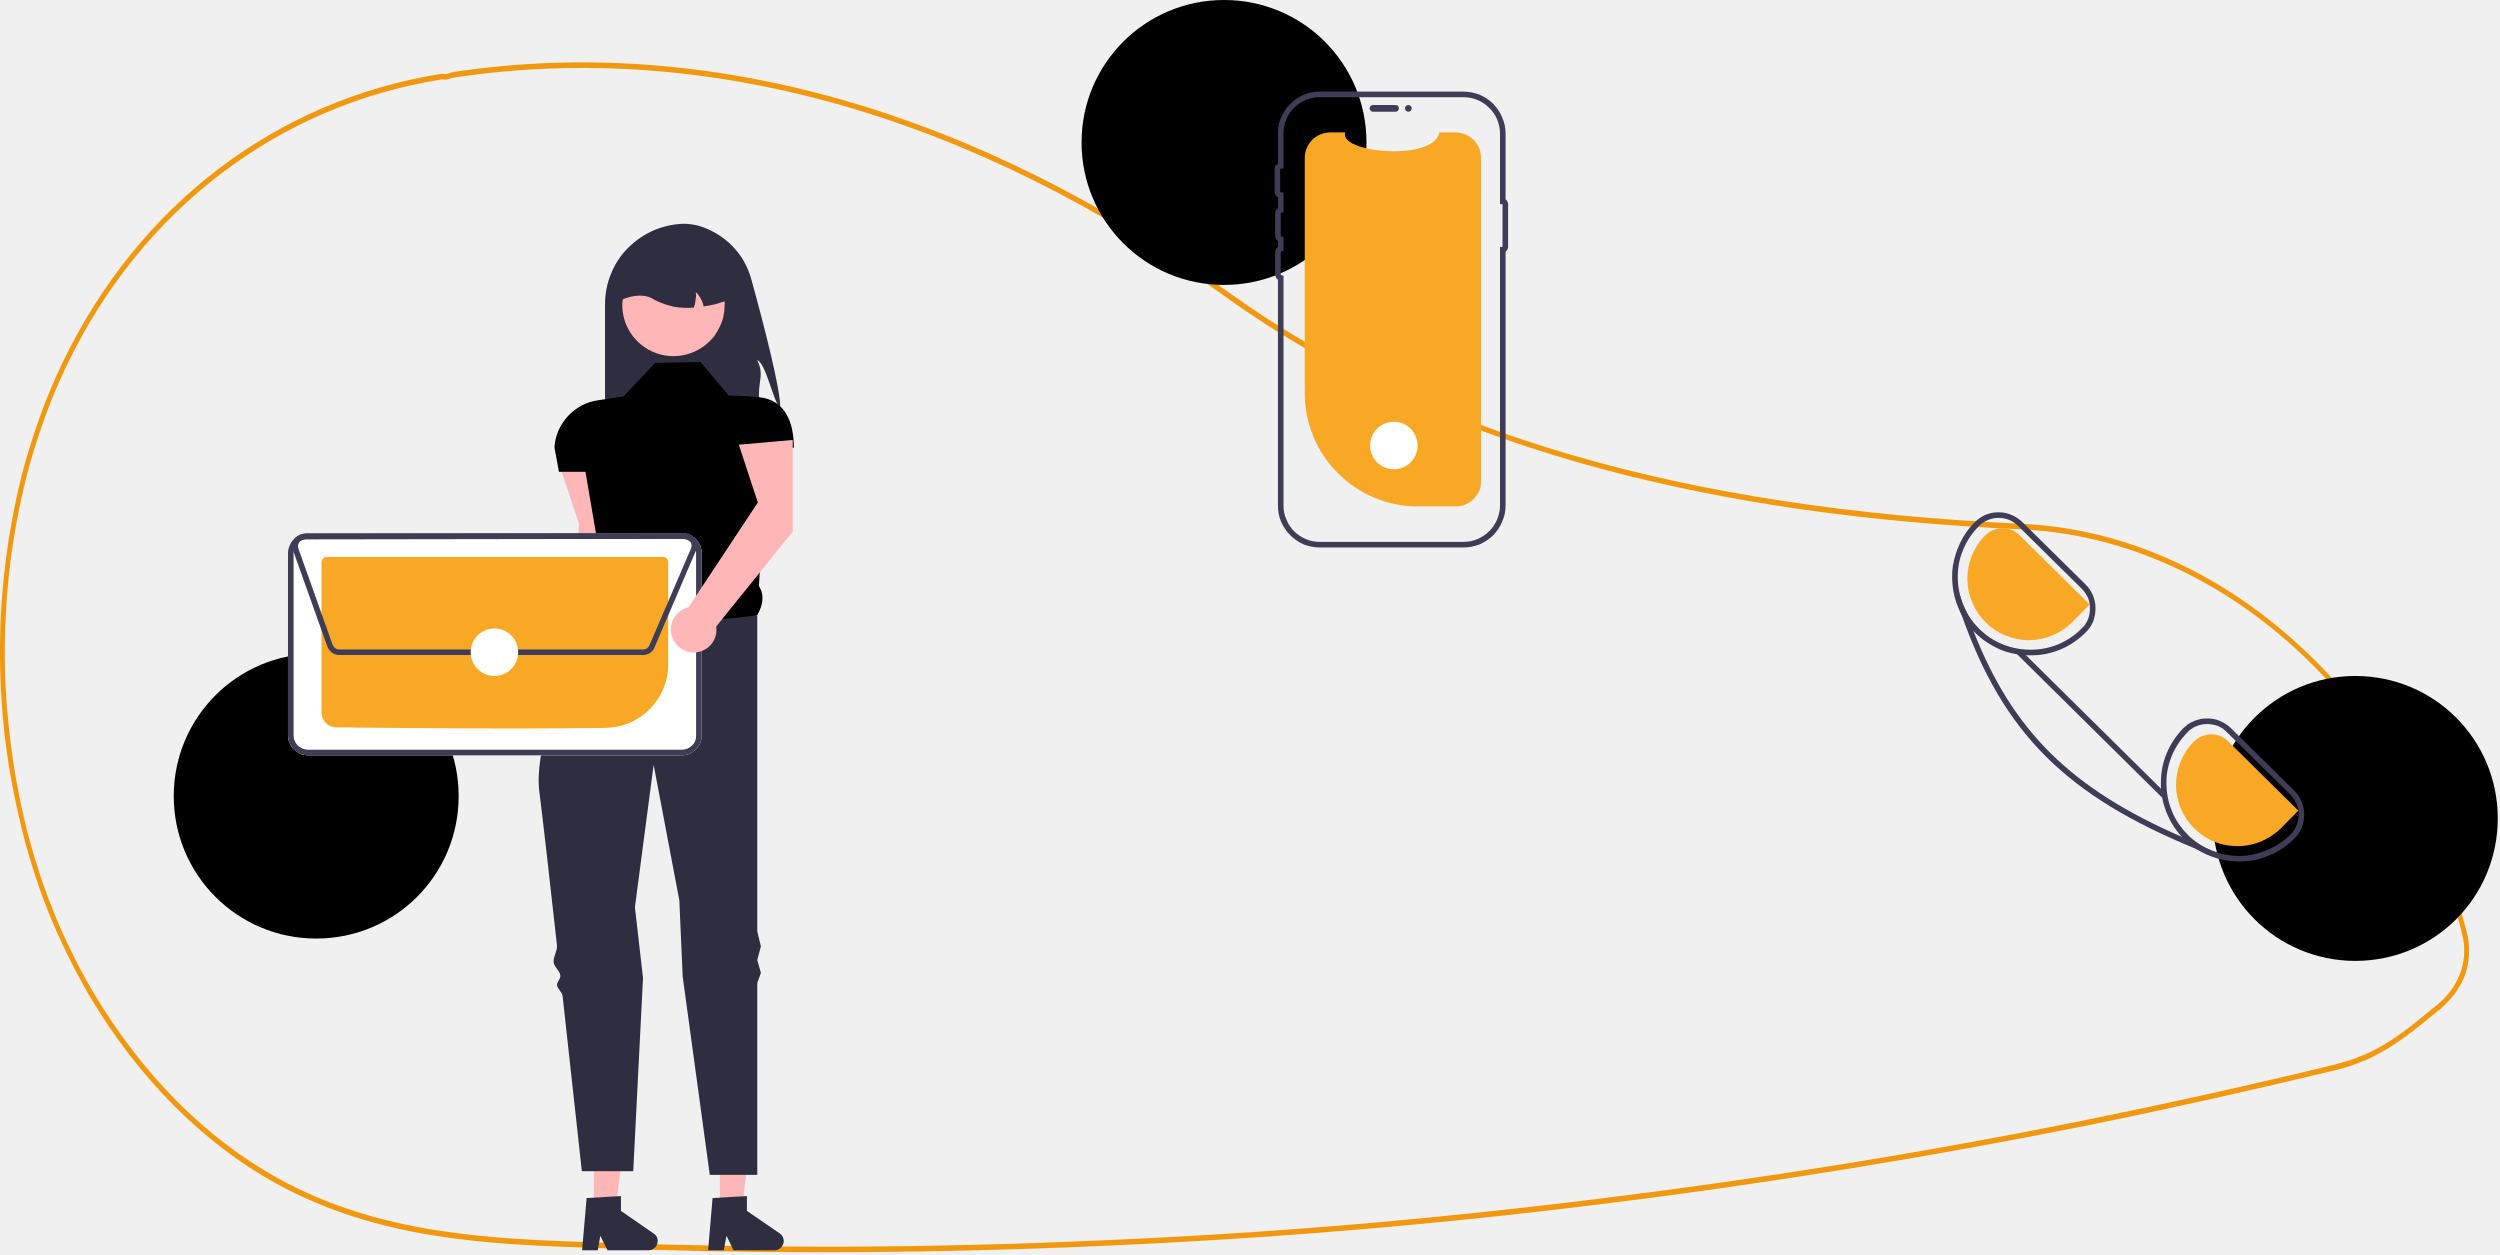
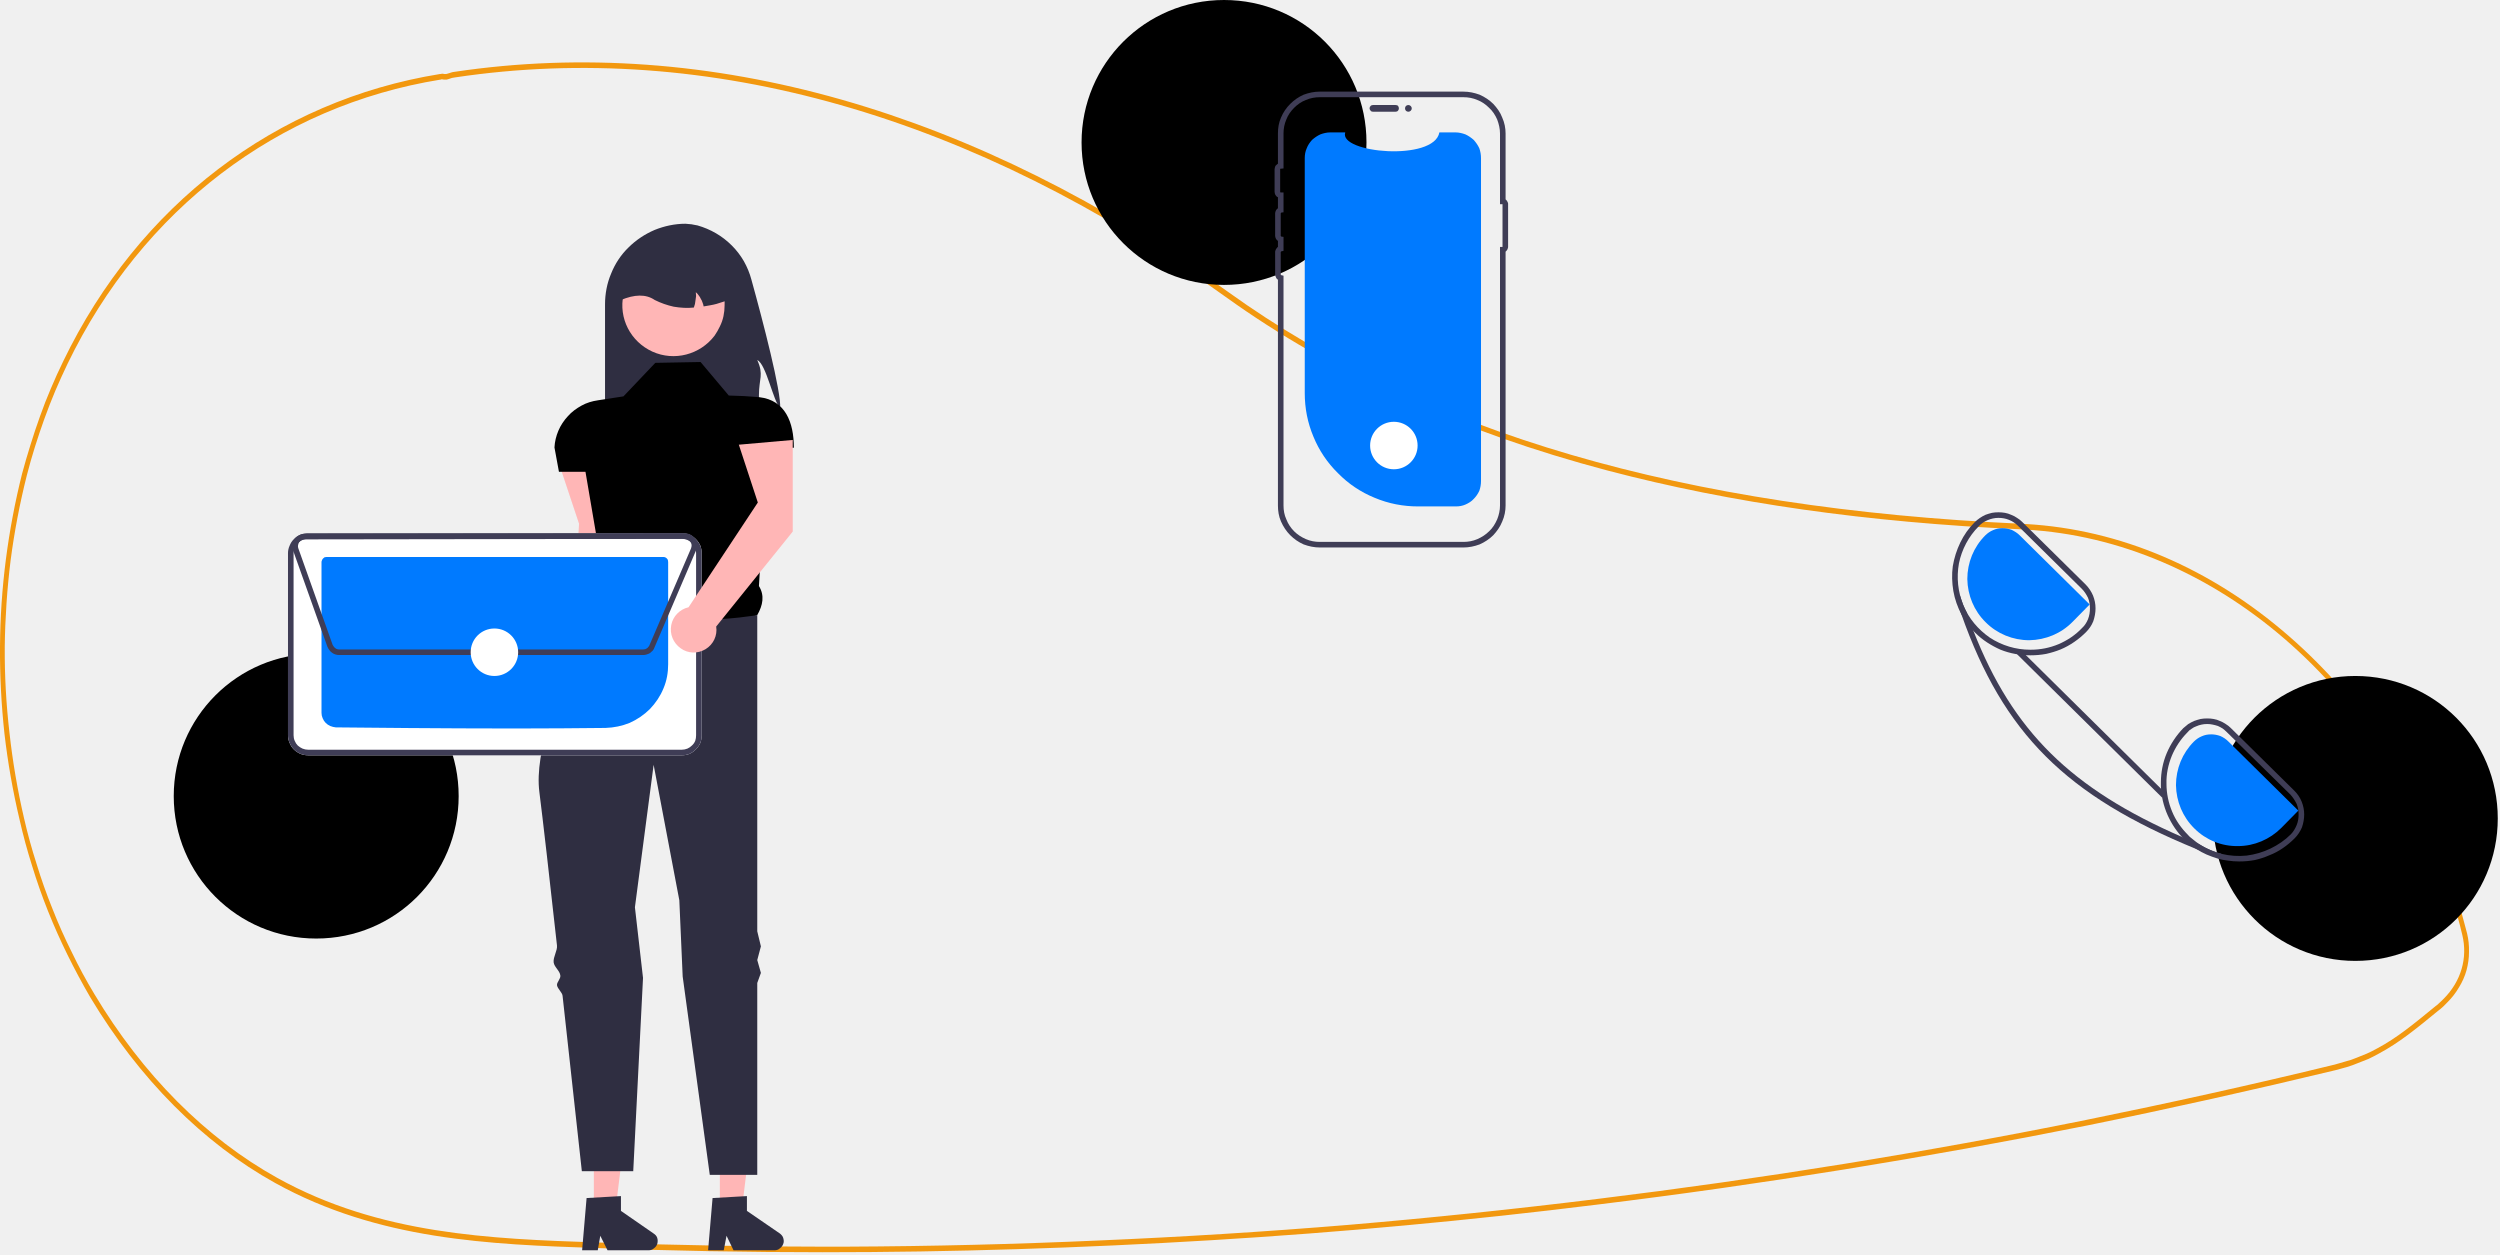
<svg xmlns="http://www.w3.org/2000/svg" version="1.2" viewBox="0 0 895 449" width="895" height="449">
  <style>
		.s0 { fill: #f2980f } 
		.s1 { fill: #2f2e41 } 
		.s2 { fill: #ffb6b6 } 
		.s3 { fill: #000000 } 
- 		.s4 { fill: #f9a826 } 
+ 		.s4 { fill: #007aff } 
		.s5 { fill: #3f3d56 } 
		.s6 { fill: #ffffff } 
	</style>
  <g id="Layer 1">
    <path id="Layer" class="s0" d="m294.5 448.3q-40.5 0-80.8-1.5c-38.5-1.3-78.2-2.8-115.2-23.3-25.8-14.3-48.7-37.3-66.2-66.5q-4.3-7.4-8.1-15.1-3.8-7.7-7-15.7-3.2-8-5.7-16.2-2.6-8.2-4.5-16.6-3.6-15.2-5.4-30.7-1.7-15.6-1.6-31.2 0.1-15.7 2.1-31.2 2-15.5 5.8-30.7 1.4-5.2 3-10.3 1.6-5.2 3.4-10.2 1.8-5.1 3.9-10 2.1-5 4.5-9.9c26.9-55.7 76-93.2 134.8-102.7q0.2 0 0.4 0 0.1-0.1 0.3-0.1 0.2 0 0.4 0 0.2 0 0.3 0.1 0.4 0 0.8 0l0.4-0.1q0.3-0.1 0.7-0.2 0.3-0.1 0.6-0.2 0.4-0.1 0.7-0.2 0.4-0.1 0.7-0.1c90.6-13.5 186.4 13.8 277 78.9 70 50.3 162.8 77.4 283.7 82.9l1.8 0.1c33.6 1.9 66.2 15.8 94.1 40.1 27.6 24 48.3 56 59.9 92.6 1.4 4.5 2.7 9.1 3.9 13.8q0.8 3.3 0.7 6.7 0 3.3-0.9 6.6-0.9 3.2-2.7 6.1-1.7 2.9-4.1 5.3l-0.3 0.3q-1 1.1-2.2 2.1l-0.9 0.7c-7.8 6.4-13.9 11.4-21.2 15.3q-1.8 1-3.7 1.9-1.9 0.8-3.8 1.5-1.9 0.8-3.9 1.4-2 0.6-4 1.1c-29.5 7.1-59.4 13.8-88.9 19.8-57.4 11.5-116.3 21.1-175.1 28.3q-34.5 4.3-69.2 7.5-34.6 3.2-69.4 5.3-34.7 2.1-69.5 3.2-34.8 1.1-69.6 1.1zm-136.2-419.9q-0.1 0-0.2 0 0 0-0.1 0-0.1 0-0.1 0.1-0.1 0-0.2 0c-58.2 9.4-106.8 46.5-133.5 101.7q-2.3 4.8-4.4 9.7-2.1 5-3.9 10-1.8 5-3.4 10.1-1.6 5.1-2.9 10.2-3.8 15.1-5.8 30.4-1.9 15.4-2.1 30.9-0.1 15.5 1.7 30.9 1.7 15.4 5.2 30.5 1.9 8.3 4.5 16.4 2.5 8.2 5.7 16.1 3.1 7.9 6.9 15.5 3.7 7.7 8.1 15c17.3 28.9 39.9 51.6 65.5 65.8 36.6 20.3 76.2 21.8 114.4 23.1q44.9 1.6 89.8 1.5 44.8-0.2 89.7-2.2 44.8-1.9 89.6-5.6 44.7-3.8 89.2-9.3c58.8-7.2 117.6-16.7 175-28.3 29.5-6 59.4-12.6 88.9-19.8q1.9-0.5 3.8-1.1 2-0.5 3.9-1.3 1.8-0.7 3.7-1.5 1.8-0.8 3.6-1.8c7.2-3.8 13.2-8.8 20.9-15.1l0.9-0.7q1-0.9 1.9-1.8l0.2-0.2c6.3-6.3 8.7-14.7 6.7-22.9-1.1-4.7-2.4-9.3-3.8-13.7-23.7-74.7-85-127.6-152.5-131.4l-1.7-0.1c-55.3-2.5-103.6-9.4-147.8-21-52.7-13.9-98.8-34.8-136.9-62.2-90.2-64.9-185.6-92.1-275.8-78.6q-0.3 0-0.6 0.1-0.3 0-0.6 0.1-0.3 0.1-0.6 0.2-0.3 0.1-0.6 0.2l-0.7 0.2q-0.1 0-0.2 0-0.2 0-0.3 0-0.1 0-0.3 0-0.1 0-0.2 0-0.3-0.1-0.6-0.1z" />
    <path id="Layer" class="s1" d="m279.3 146.1c-2.5-2.4-5-15.8-8.2-17.2 2.4 5.3 0.6 6.7 0.6 12.5q0 1.2 0 2.4-0.1 1.3-0.2 2.5-0.2 1.2-0.4 2.4-0.2 1.2-0.5 2.4h-54v-42.1c0-3.8 0.7-7.6 2.2-11.1 1.4-3.5 3.5-6.7 6.2-9.3 2.7-2.7 5.9-4.8 9.4-6.3 3.5-1.4 7.2-2.2 11-2.2q0.5 0 1.1 0.1 0.5 0 1.1 0.1 0.5 0.1 1 0.2 0.6 0.1 1.1 0.2 3.5 1 6.6 2.8 3.1 1.8 5.7 4.4 2.5 2.5 4.3 5.6 1.8 3.2 2.7 6.6c4.2 15.1 10.7 40.2 10.3 46z" />
    <path id="Layer" class="s2" d="m219.7 197.9l0.1-32.8-19.4 1.7 6.9 20.7-3.2 52.1c-3.2 0.7-5.6 3.2-6.3 6.4-0.6 3.2 0.7 6.4 3.4 8.3 2.6 1.8 6.1 1.9 8.9 0.3 2.8-1.7 4.3-4.9 3.9-8.1z" />
    <path id="Layer" class="s2" d="m257.7 432.8h7.9l3.7-30.1h-11.6v30.1z" />
    <path id="Layer" class="s1" d="m255.1 428.9l12.3-0.7v5.3l11.8 8.1c0.5 0.4 1 0.9 1.2 1.6 0.2 0.7 0.3 1.4 0 2.1-0.2 0.6-0.6 1.2-1.2 1.6-0.5 0.5-1.2 0.7-1.9 0.7h-14.7l-2.5-5.2-1 5.2h-5.6z" />
    <path id="Layer" class="s2" d="m212.6 432.8h7.8l3.7-30.1h-11.5v30.1z" />
    <path id="Layer" class="s1" d="m210 428.9l12.3-0.7v5.3l11.7 8.1c0.6 0.4 1.1 0.9 1.3 1.6 0.2 0.7 0.2 1.4 0 2.1-0.2 0.6-0.6 1.2-1.2 1.6-0.5 0.5-1.2 0.7-1.9 0.7h-14.7l-2.6-5.2-0.9 5.2h-5.6z" />
    <path id="Layer" class="s3" d="m250.8 129.6l-16.2 0.3-11.4 12-9.1 1.4c-2.1 0.3-4.1 0.9-5.9 1.9-1.8 1-3.5 2.2-4.9 3.8-1.4 1.5-2.6 3.3-3.4 5.2-0.8 1.9-1.3 3.9-1.4 6l1.6 8.7h9.5l5.5 32.3c-2.2 5.4-2.3 9.7 2.1 11.4l13.6 25.7 40.3-18.1c2-3.5 2.7-7 0.6-10.4l2.9-49.5h9.6c0-9.2-3.1-17-12.3-18.1q-1.3-0.1-2.7-0.2-1.4-0.1-2.8-0.2-1.3-0.1-2.7-0.1-1.4-0.1-2.8-0.1z" />
    <path id="Layer" class="s1" d="m271.1 220.2c0 0-39.3 7-53.9-7.6 0 0-1.5 2.5-3.7 6.7-0.7 1.2-1.9 2-2.6 3.5-0.7 1.3-2.5 2.9-3.2 4.4-0.6 1.2 0.3 2.8-0.3 4.1-7.4 15.7-16.2 37.7-14.3 52.3 1.2 9.4 3.7 31.3 6.3 54.9 0.2 1.8-1.4 4.1-1.2 6 0.2 1.7 2.2 3 2.4 4.7 0.2 1.2-1.3 2.4-1.2 3.5 0.2 1.3 1.9 2.6 2 3.8 3.6 32.5 6.9 62.8 6.9 62.8h18.4l3.5-69.2-2.9-25.3 6.7-51 9.2 48.5 1.2 27.3 9.7 71h17v-68.7l1.3-3.6-1.3-4.6 1.3-4.9-1.3-5.4z" />
    <path id="Layer" class="s2" d="m255.8 120.2c-5.2 6.8-14.4 9.2-22.2 5.7-7.9-3.6-12.2-12-10.4-20.4 1.7-8.4 9-14.5 17.6-14.6 8.6-0.2 16.1 5.6 18.1 14q0.1 0.3 0.2 0.6 0.4 1.9 0.3 3.9 0 1.9-0.4 3.8-0.4 1.9-1.3 3.7-0.8 1.7-1.9 3.3z" />
    <path id="Layer" class="s1" d="m251.9 109.7q-0.1-0.7-0.4-1.4-0.2-0.7-0.6-1.3-0.3-0.7-0.8-1.3-0.4-0.6-1-1.1 0.1 0.7 0.1 1.4-0.1 0.7-0.2 1.4-0.1 0.7-0.2 1.4-0.2 0.7-0.4 1.3-1.8 0.2-3.6 0.1-1.8-0.1-3.6-0.4-1.8-0.4-3.5-1-1.7-0.6-3.3-1.4c-3.2-2.2-7.3-2-12.1 0 0-2.4 0.4-4.7 1.3-6.8 0.9-2.2 2.2-4.1 3.9-5.8 1.6-1.6 3.6-2.9 5.7-3.8 2.2-0.9 4.5-1.4 6.8-1.4h3.2c2.3 0 4.6 0.5 6.8 1.4 2.1 0.9 4.1 2.2 5.7 3.8 1.7 1.7 3 3.6 3.9 5.8 0.9 2.1 1.3 4.4 1.3 6.8q-1.1 0.4-2.2 0.7-1.1 0.4-2.2 0.7-1.1 0.3-2.3 0.5-1.1 0.2-2.3 0.4z" />
    <path id="Layer" class="s3" d="m113.2 336c-28.2 0-51-22.8-51-51 0-28.2 22.8-51 51-51 28.3 0 51 22.8 51 51 0 28.2-22.7 51-51 51z" />
    <path id="Layer" class="s3" d="m438.2 102c-28.2 0-51-22.8-51-51 0-28.2 22.8-51 51-51 28.3 0 51 22.8 51 51 0 28.2-22.7 51-51 51z" />
    <path id="Layer" class="s3" d="m843.2 344c-28.2 0-51-22.8-51-51 0-28.2 22.8-51 51-51 28.3 0 51 22.8 51 51 0 28.2-22.7 51-51 51z" />
    <path id="Layer" class="s4" d="m530.2 56.6v115.6c0 1.2-0.2 2.4-0.6 3.5-0.5 1.1-1.2 2.1-2 2.9-0.8 0.9-1.8 1.5-2.9 2-1.1 0.5-2.3 0.7-3.5 0.7q0 0 0 0 0 0 0 0 0 0 0 0-0.1 0-0.1 0h-13.4c-5.4 0-10.6-1-15.6-3.1-4.9-2-9.4-5-13.1-8.8-3.8-3.7-6.8-8.2-8.8-13.1-2.1-5-3.1-10.2-3.1-15.6v-84.1c0-1.2 0.2-2.4 0.7-3.5 0.4-1.1 1.1-2.1 1.9-3 0.9-0.8 1.9-1.5 3-2 1.1-0.4 2.3-0.7 3.5-0.7h5.4c-2.5 7.4 31.8 10.5 33.7 0h5.8c1.2 0 2.4 0.3 3.5 0.7 1.1 0.5 2.1 1.2 3 2 0.8 0.9 1.5 1.9 2 3 0.4 1.1 0.6 2.3 0.6 3.5z" />
    <path id="Layer" class="s5" d="m490.3 38.8q0-0.2 0.1-0.5 0.1-0.2 0.3-0.4 0.1-0.1 0.3-0.2 0.3-0.1 0.5-0.1h8.1c0.3 0 0.7 0.1 0.9 0.3 0.2 0.3 0.3 0.6 0.3 0.9 0 0.3-0.1 0.6-0.3 0.8-0.2 0.3-0.6 0.4-0.9 0.4h-8.1q-0.2 0-0.5-0.1-0.2-0.1-0.3-0.3-0.2-0.1-0.3-0.4-0.1-0.2-0.1-0.4z" />
    <path id="Layer" class="s5" d="m523.9 196h-51.4c-2 0-3.9-0.4-5.8-1.1-1.8-0.8-3.4-1.9-4.8-3.3-1.4-1.4-2.5-3.1-3.3-4.9-0.8-1.8-1.1-3.8-1.1-5.7v-80.9q-0.3-0.1-0.4-0.3-0.2-0.2-0.3-0.5-0.1-0.2-0.2-0.5-0.1-0.2-0.1-0.5v-8.1q0-0.3 0.1-0.5 0.1-0.3 0.2-0.5 0.1-0.2 0.3-0.4 0.1-0.2 0.4-0.4v-2.2q-0.3-0.1-0.4-0.3-0.2-0.2-0.3-0.4-0.1-0.3-0.2-0.5-0.1-0.3-0.1-0.5v-8.2q0-0.2 0.1-0.5 0.1-0.2 0.2-0.5 0.1-0.2 0.3-0.4 0.1-0.2 0.4-0.3v-4q-0.3-0.1-0.5-0.3-0.2-0.2-0.4-0.5-0.1-0.2-0.2-0.5-0.1-0.3-0.1-0.6v-8.1q0-0.3 0.1-0.6 0.1-0.3 0.2-0.6 0.2-0.2 0.4-0.4 0.2-0.2 0.5-0.4v-10.8c0-2 0.3-3.9 1.1-5.7 0.8-1.9 1.9-3.5 3.3-4.9 1.4-1.4 3-2.5 4.8-3.3 1.9-0.7 3.8-1.1 5.8-1.1h51.4c2 0 3.9 0.4 5.8 1.1 1.8 0.8 3.5 1.9 4.9 3.3 1.3 1.4 2.5 3 3.2 4.9 0.8 1.8 1.2 3.7 1.2 5.7v23.6q0.2 0.1 0.3 0.3 0.2 0.1 0.3 0.4 0.1 0.2 0.2 0.4 0.1 0.2 0.1 0.5v15.5q0 0.2-0.1 0.4-0.1 0.3-0.2 0.5-0.1 0.2-0.3 0.4-0.1 0.1-0.3 0.3v90.9c0 1.9-0.4 3.9-1.2 5.7-0.7 1.8-1.9 3.5-3.2 4.9-1.4 1.4-3.1 2.5-4.9 3.3-1.9 0.7-3.8 1.1-5.8 1.1zm-51.4-161.2c-1.7 0-3.4 0.3-5 1-1.6 0.6-3 1.6-4.2 2.8-1.2 1.2-2.2 2.6-2.8 4.2-0.7 1.6-1 3.3-1 5v12.5l-1 0.1q0 0-0.1 0 0 0 0 0-0.1 0-0.1 0.1 0 0 0 0.1v8.1q0 0 0 0.1 0 0 0.1 0 0 0 0 0.1 0.1 0 0.1 0h1v7.1l-0.8 0.1q0 0.1-0.1 0.1 0 0 0 0 0 0 0 0.1-0.1 0-0.1 0v8.2q0 0 0.1 0 0 0.1 0 0.1 0 0 0 0 0.1 0 0.1 0.1l0.8 0.1v5l-0.8 0.2q0 0-0.1 0 0 0.1 0 0.1 0 0 0 0-0.1 0.1-0.1 0.1v8.1q0 0.1 0.1 0.1 0 0 0 0.1 0 0 0 0 0.1 0 0.1 0l0.8 0.2v82.3c0 1.7 0.3 3.4 1 4.9 0.6 1.6 1.6 3.1 2.8 4.3 1.2 1.2 2.6 2.1 4.2 2.8 1.6 0.7 3.3 1 5 1h51.4c1.7 0 3.4-0.3 5-1 1.6-0.7 3-1.6 4.2-2.8 1.3-1.2 2.2-2.7 2.9-4.3 0.6-1.5 1-3.2 1-4.9v-92.6h0.9v-15.3h-0.9v-25.3c0-1.7-0.4-3.4-1-5-0.7-1.6-1.6-3-2.9-4.2-1.2-1.2-2.6-2.2-4.2-2.8-1.6-0.7-3.3-1-5-1z" />
    <path id="Layer" class="s5" d="m504.2 40c-0.7 0-1.2-0.5-1.2-1.2 0-0.7 0.5-1.2 1.2-1.2 0.6 0 1.2 0.5 1.2 1.2 0 0.7-0.6 1.2-1.2 1.2z" />
    <path id="Layer" class="s6" d="m244.1 270.4h-133.8q-1.4 0-2.7-0.5-1.4-0.6-2.4-1.6-1-1-1.5-2.3-0.6-1.3-0.6-2.8v-65.2q0-1.4 0.6-2.7 0.5-1.3 1.5-2.3 1-1 2.4-1.6 1.3-0.5 2.7-0.5h133.8q1.4 0 2.7 0.5 1.3 0.6 2.3 1.6 1 1 1.6 2.3 0.5 1.3 0.5 2.7v65.2q0 1.5-0.5 2.8-0.6 1.3-1.6 2.3-1 1-2.3 1.6-1.3 0.5-2.7 0.5z" />
    <path id="Layer" class="s5" d="m244.1 270.4h-133.8q-1.4 0-2.7-0.5-1.4-0.6-2.4-1.6-1-1-1.5-2.3-0.6-1.3-0.6-2.8v-65.2q0-1.4 0.6-2.7 0.5-1.3 1.5-2.3 1-1 2.4-1.6 1.3-0.5 2.7-0.5h133.8q1.4 0 2.7 0.5 1.3 0.6 2.3 1.6 1 1 1.6 2.3 0.5 1.3 0.5 2.7v65.2q0 1.5-0.5 2.8-0.6 1.3-1.6 2.3-1 1-2.3 1.6-1.3 0.5-2.7 0.5zm-133.8-77.5q-1 0-2 0.4-0.9 0.4-1.7 1.1-0.7 0.7-1.1 1.7-0.4 0.9-0.4 1.9v65.2q0 1.1 0.4 2 0.4 1 1.1 1.7 0.8 0.7 1.7 1.1 1 0.4 2 0.4h133.8q1 0 2-0.4 0.9-0.4 1.6-1.1 0.8-0.7 1.2-1.7 0.3-0.9 0.3-2v-65.2q0-1-0.3-1.9-0.4-1-1.2-1.7-0.7-0.7-1.6-1.1-1-0.4-2-0.4z" />
    <path id="Layer" class="s4" d="m184.4 260.8c-26.4 0-53.9-0.3-64.2-0.4q-1-0.1-2-0.5-0.9-0.4-1.6-1.1-0.7-0.7-1.1-1.7-0.4-0.9-0.4-1.9v-54q0-0.3 0.2-0.7 0.1-0.3 0.4-0.6 0.2-0.2 0.5-0.4 0.4-0.1 0.7-0.1h120.5q0.4 0 0.7 0.1 0.4 0.2 0.6 0.4 0.3 0.3 0.4 0.6 0.1 0.4 0.1 0.7v36.6c0 3-0.5 5.9-1.7 8.7-1.1 2.7-2.8 5.2-4.8 7.3-2.1 2.1-4.6 3.8-7.3 5-2.7 1.1-5.6 1.7-8.6 1.8-9.6 0.1-20.9 0.2-32.4 0.2z" />
    <path id="Layer" class="s5" d="m230.3 234.5h-108.9q-0.7 0-1.3-0.2-0.7-0.2-1.2-0.6-0.6-0.4-1-1-0.4-0.5-0.7-1.2l-12.3-34.5q-0.3-1-0.2-2.1 0.2-1.1 0.8-2 0.6-0.8 1.6-1.3 0.9-0.5 2-0.5l136.1-0.2q0.9 0 1.8 0.4 0.9 0.4 1.5 1.2 0.7 0.7 0.9 1.7 0.3 0.9 0.1 1.9h0.1l-0.4 0.9-14.9 34.8q-0.2 0.6-0.6 1.1-0.5 0.5-1 0.9-0.5 0.3-1.2 0.5-0.6 0.2-1.2 0.2zm14.9-41.6l-136.1 0.2q-0.6 0-1.1 0.2-0.5 0.3-0.9 0.8-0.3 0.5-0.4 1.1-0.1 0.6 0.1 1.1l12.3 34.6q0.2 0.3 0.4 0.6 0.2 0.3 0.5 0.5 0.3 0.3 0.7 0.4 0.3 0.1 0.7 0.1h108.9q0.3 0 0.7-0.1 0.3-0.1 0.6-0.3 0.3-0.2 0.5-0.5 0.3-0.3 0.4-0.6l14.9-34.7 0.7 0.3-0.7-0.3q0.2-0.6 0.2-1.2-0.1-0.6-0.4-1.1-0.4-0.5-0.9-0.8-0.5-0.3-1.1-0.3z" />
    <path id="Layer" class="s6" d="m177 242c-4.7 0-8.5-3.8-8.5-8.5 0-4.7 3.8-8.5 8.5-8.5 4.7 0 8.5 3.8 8.5 8.5 0 4.7-3.8 8.5-8.5 8.5z" />
    <path id="Layer" class="s6" d="m499 168c-4.7 0-8.5-3.8-8.5-8.5 0-4.7 3.8-8.5 8.5-8.5 4.7 0 8.5 3.8 8.5 8.5 0 4.7-3.8 8.5-8.5 8.5z" />
    <path id="Layer" class="s5" d="m821.4 283.1l-22.8-22.5q-0.8-0.8-1.8-1.4-1-0.7-2.1-1.1-1-0.5-2.2-0.7-1.1-0.2-2.3-0.2h-0.1q-1.2 0-2.3 0.2-1.2 0.3-2.3 0.7-1.1 0.5-2.1 1.1-0.9 0.7-1.8 1.5c-2.5 2.6-4.5 5.6-5.9 8.9-1.4 3.3-2.1 6.9-2.1 10.5-0.1 3.5 0.6 7.1 1.9 10.5 1.3 3.3 3.2 6.4 5.6 9q0.4 0.4 0.8 0.7 0.5 0.6 1.1 1 0.5 0.5 1.1 1 0.5 0.4 1.1 0.9 0.6 0.4 1.2 0.8 1.7 1.1 3.5 1.9 1.9 0.8 3.8 1.4 1.9 0.6 3.9 0.8 2 0.3 4 0.3h0.1q2.8 0 5.5-0.5 2.7-0.6 5.2-1.7 2.6-1 4.9-2.6 2.2-1.5 4.2-3.5c1.1-1.1 2-2.5 2.6-3.9 0.5-1.5 0.8-3 0.8-4.6 0-1.6-0.3-3.1-0.9-4.6-0.6-1.5-1.5-2.8-2.6-3.9zm-1.3 15.6c-2.1 2.1-4.6 3.8-7.3 5.1-2.7 1.3-5.5 2.1-8.5 2.5-3 0.3-6 0.1-8.9-0.6-2.8-0.7-5.6-1.9-8.1-3.5q-0.5-0.4-1.1-0.8-0.5-0.4-1-0.8-0.5-0.4-1-0.8-0.5-0.4-0.9-0.9c-2.4-2.4-4.4-5.2-5.7-8.4-1.3-3.1-2-6.5-2-9.9-0.1-3.4 0.6-6.8 1.9-10 1.3-3.1 3.2-6 5.6-8.4q0.6-0.8 1.5-1.3 0.8-0.6 1.7-0.9 0.9-0.4 1.9-0.6 0.9-0.2 1.9-0.2h0.1q1 0 1.9 0.2 1 0.2 1.9 0.5 0.9 0.4 1.7 0.9 0.8 0.6 1.5 1.3l22.8 22.4c0.9 1 1.6 2.1 2.2 3.3 0.5 1.2 0.7 2.5 0.7 3.8 0 1.3-0.2 2.6-0.7 3.8-0.5 1.2-1.2 2.4-2.1 3.3z" />
    <path id="Layer" class="s5" d="m746.7 209.3l-22.8-22.5q-0.8-0.8-1.8-1.4-1-0.7-2.1-1.1-1.1-0.5-2.2-0.7-1.2-0.2-2.3-0.2h-0.1q-1.2 0-2.3 0.2-1.2 0.3-2.3 0.7-1.1 0.5-2.1 1.2-0.9 0.6-1.8 1.5c-2.1 2.1-3.8 4.5-5.1 7.2-1.3 2.7-2.2 5.5-2.7 8.5-0.4 2.9-0.3 5.9 0.2 8.9 0.5 2.9 1.5 5.7 2.9 8.4q0.5 0.8 1 1.6 0.4 0.7 1 1.5 0.5 0.7 1.1 1.4 0.6 0.7 1.2 1.4 0.3 0.3 0.7 0.7 1.9 1.9 4.2 3.4 2.3 1.5 4.8 2.6 2.5 1 5.2 1.5 2.7 0.5 5.4 0.5h0.2q2.8 0 5.5-0.5 2.7-0.6 5.2-1.6 2.6-1.1 4.9-2.7 2.2-1.5 4.2-3.5c1.1-1.1 2-2.4 2.6-3.9 0.5-1.5 0.8-3 0.8-4.6 0-1.6-0.3-3.1-0.9-4.6-0.6-1.4-1.5-2.8-2.6-3.9zm-1.4 15.6q-1.7 1.8-3.9 3.3-2.1 1.4-4.4 2.4-2.4 1-4.9 1.5-2.5 0.5-5.1 0.5h-0.2c-5.1 0-10.1-1.5-14.4-4.3-4.2-2.9-7.6-6.9-9.5-11.6-2-4.8-2.5-10-1.6-15 1-5 3.5-9.7 7.1-13.3 0.9-1 2-1.7 3.2-2.2 1.2-0.5 2.5-0.8 3.8-0.8 1.3 0 2.6 0.2 3.8 0.7 1.3 0.5 2.4 1.3 3.3 2.2l22.8 22.5c0.9 0.9 1.6 2 2.2 3.2 0.5 1.2 0.7 2.5 0.7 3.8 0 1.3-0.2 2.6-0.7 3.9-0.5 1.2-1.2 2.3-2.2 3.2z" />
    <path id="Layer" class="s4" d="m822.8 290.2l-25.1-24.8c-0.8-0.8-1.7-1.4-2.8-1.9-1.1-0.4-2.2-0.6-3.3-0.6-1.2 0-2.3 0.2-3.4 0.7-1 0.4-2 1.1-2.8 1.9-4.1 4.1-6.4 9.7-6.4 15.6 0.1 5.8 2.4 11.4 6.6 15.5 4.1 4.1 9.7 6.4 15.6 6.3 5.8 0 11.4-2.4 15.5-6.5z" />
    <path id="Layer" class="s4" d="m748.1 216.4l-25.1-24.8c-0.8-0.8-1.8-1.4-2.8-1.9-1.1-0.4-2.2-0.6-3.4-0.6-1.1 0-2.2 0.2-3.3 0.7-1 0.4-2 1.1-2.8 1.9-4.1 4.1-6.4 9.7-6.4 15.6 0.1 5.8 2.4 11.4 6.6 15.5 4.1 4.1 9.7 6.4 15.6 6.4 5.8-0.1 11.4-2.4 15.5-6.6z" />
    <path id="Layer" class="s5" d="m795.2 305.6l-0.6 1.6q-4.2-1.6-8.2-3.2c-46.8-19.1-69.2-41.5-84.2-84q-1.1-3-2.1-6.2l1.6-0.5q0.2 0.8 0.5 1.5 0.2 0.7 0.5 1.5 0.3 0.7 0.6 1.4 0.3 0.7 0.7 1.4 1.2 3.5 2.5 6.8c14.1 35.9 34.9 56.4 74.6 73.7q3 1.3 6.2 2.6 0.9 0.6 1.9 1.1 0.9 0.5 1.9 0.9 1 0.5 2.1 0.8 1 0.4 2 0.6z" />
    <path id="Layer" class="s5" d="m722.1 234.2l1.4-1.4 51.9 51.3-1.4 1.4z" />
    <path id="Layer" class="s2" d="m283.8 190.3v-32.8l-19.3 1.7 6.8 20.7-24.8 37.5c-3.1 0.7-5.6 3.2-6.2 6.4-0.6 3.2 0.7 6.4 3.4 8.3 2.6 1.9 6.1 2 8.9 0.3 2.8-1.7 4.3-4.9 3.8-8.1z" />
  </g>
</svg>
